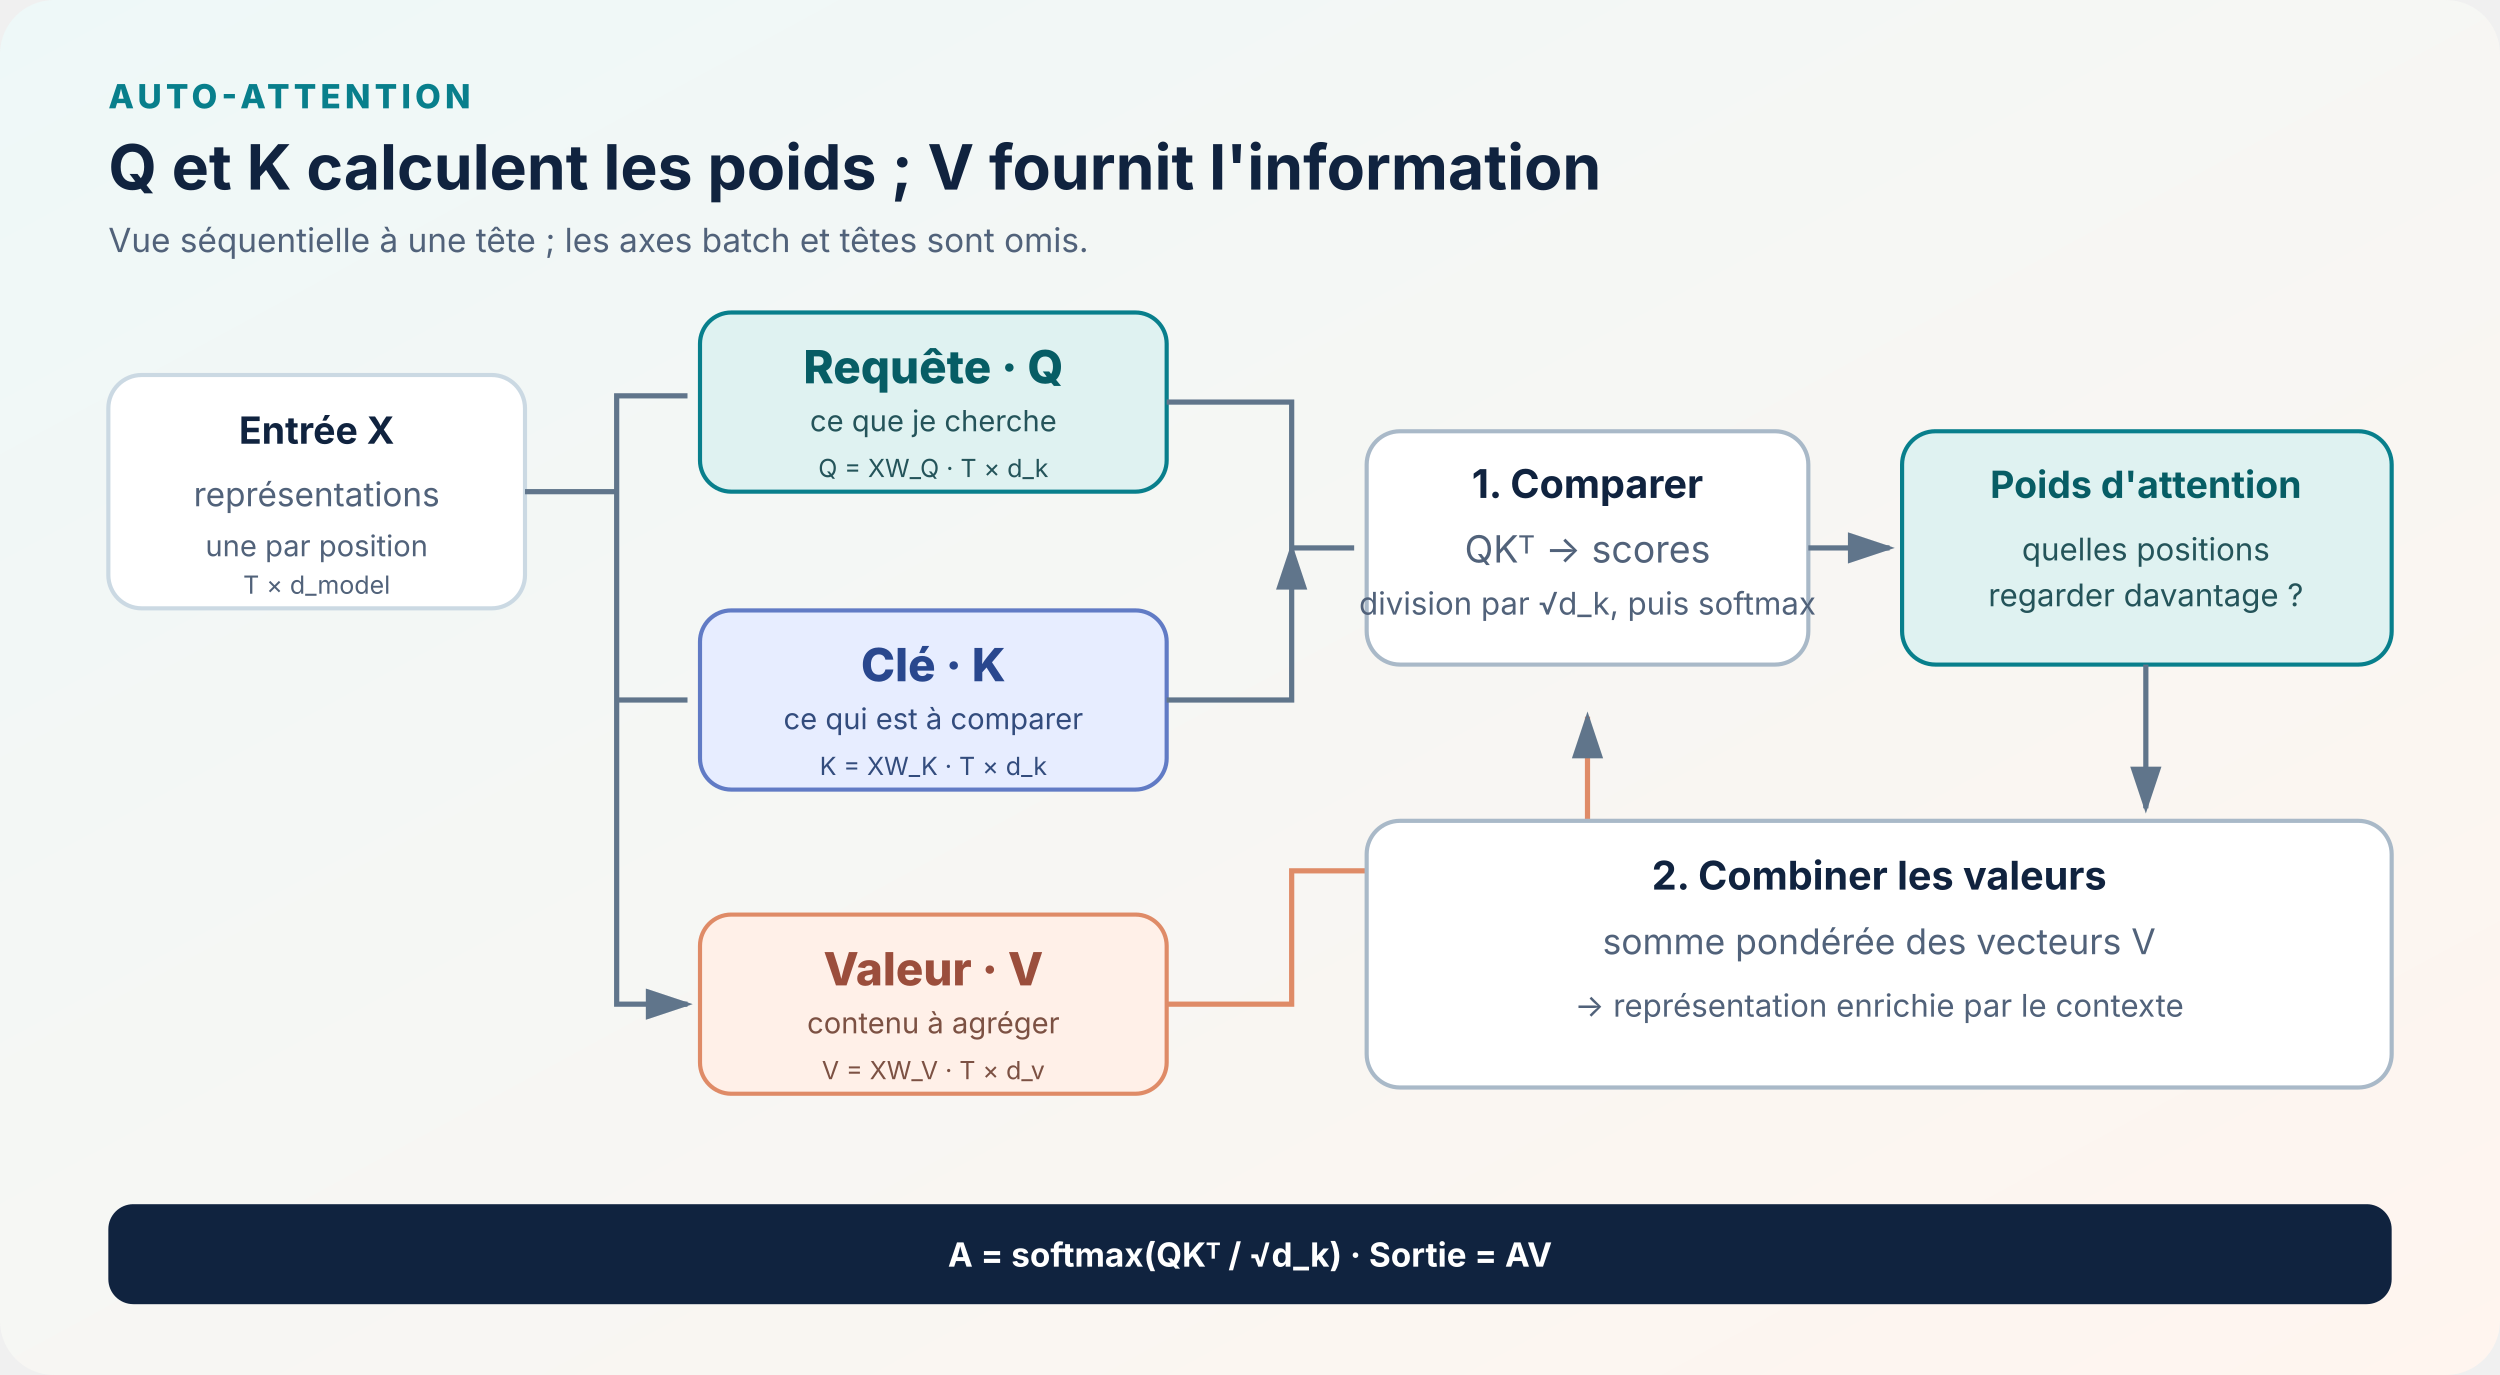
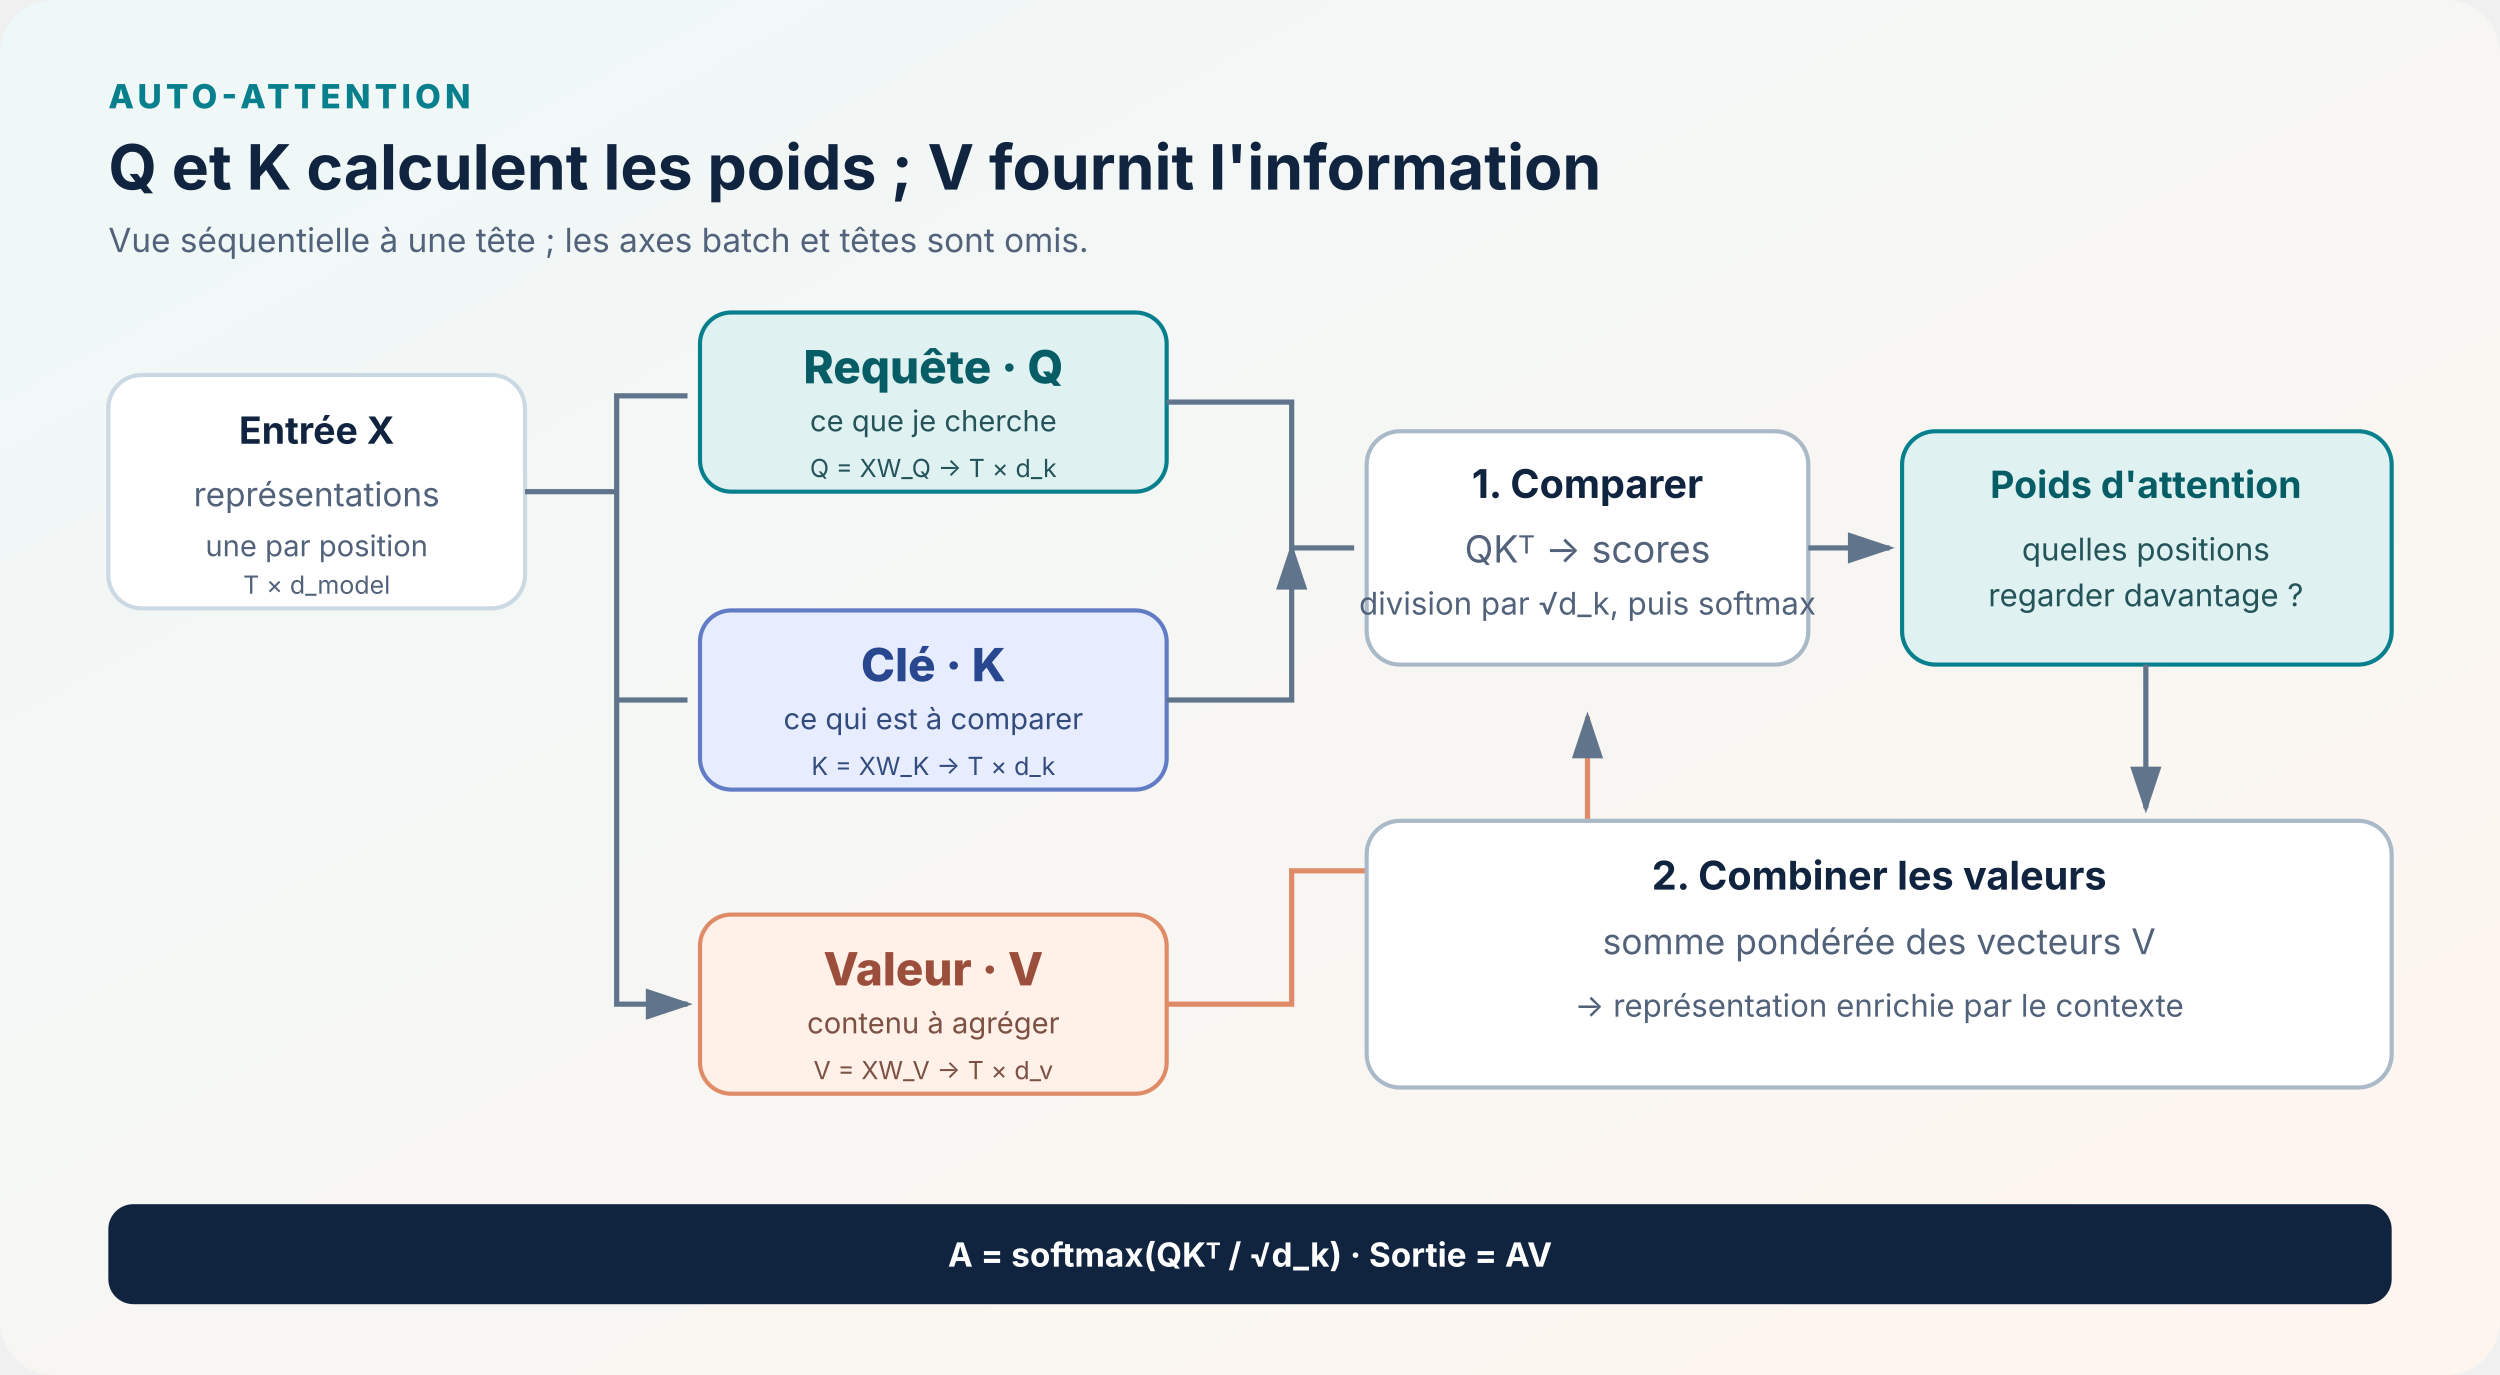
<svg xmlns="http://www.w3.org/2000/svg" width="1200" height="660" viewBox="0 0 1200 660" role="img" aria-labelledby="title desc">
  <defs>
    <linearGradient id="bg" x1="0" y1="0" x2="1" y2="1">
      <stop stop-color="#eef8f8" />
      <stop offset="1" stop-color="#fff5ef" />
    </linearGradient>
    <marker id="arrow" markerWidth="10" markerHeight="10" refX="8" refY="3" orient="auto">
      <path d="M0,0 L0,6 L9,3 z" fill="#60758b" />
    </marker>
  </defs>
  <rect width="1200" height="660" rx="26" fill="url(#bg)" />
  <text x="52" y="52" font-family="Inter,Arial,sans-serif" font-size="16" font-weight="800" letter-spacing="2" fill="#087f8c">AUTO-ATTENTION</text>
  <text x="52" y="91" font-family="Inter,Arial,sans-serif" font-size="30" font-weight="750" fill="#10233f">Q et K calculent les poids ; V fournit l'information</text>
  <text x="52" y="121" font-family="Inter,Arial,sans-serif" font-size="16" fill="#51627a">Vue séquentielle à une tête ; les axes batch et têtes sont omis.</text>
  <rect x="52" y="180" width="200" height="112" rx="16" fill="#fff" stroke="#cbd9e3" stroke-width="2" />
  <text x="152" y="213" text-anchor="middle" font-family="Inter,Arial,sans-serif" font-size="18" font-weight="750" fill="#10233f">Entrée X</text>
  <text x="152" y="243" text-anchor="middle" font-family="Inter,Arial,sans-serif" font-size="16" fill="#51627a">représentations</text>
  <text x="152" y="267" text-anchor="middle" font-family="Inter,Arial,sans-serif" font-size="14" fill="#51627a">une par position</text>
  <text x="152" y="285" text-anchor="middle" font-family="Inter,Arial,sans-serif" font-size="12" fill="#51627a">T × d_model</text>
  <path d="M252 236 H296 V190 H330 M296 236 V336 H330 M296 236 V482 H330" fill="none" stroke="#60758b" stroke-width="2.5" marker-end="url(#arrow)" />
  <rect x="336" y="150" width="224" height="86" rx="15" fill="#dff2f1" stroke="#087f8c" stroke-width="2" />
  <text x="448" y="184" text-anchor="middle" font-family="Inter,Arial,sans-serif" font-size="22" font-weight="800" fill="#075d65">Requête · Q</text>
  <text x="448" y="207" text-anchor="middle" font-family="Inter,Arial,sans-serif" font-size="14" fill="#24545a">ce que je cherche</text>
-   <text x="448" y="229" text-anchor="middle" font-family="Inter,Arial,sans-serif" font-size="12" fill="#24545a">Q = XW_Q · T × d_k</text>
+   <text x="448" y="229" text-anchor="middle" font-family="Inter,Arial,sans-serif" font-size="12" fill="#24545a">Q = XW_Q → T × d_k</text>
  <rect x="336" y="293" width="224" height="86" rx="15" fill="#e7edff" stroke="#617bc5" stroke-width="2" />
  <text x="448" y="327" text-anchor="middle" font-family="Inter,Arial,sans-serif" font-size="22" font-weight="800" fill="#29478e">Clé · K</text>
  <text x="448" y="350" text-anchor="middle" font-family="Inter,Arial,sans-serif" font-size="14" fill="#334c7d">ce qui est à comparer</text>
-   <text x="448" y="372" text-anchor="middle" font-family="Inter,Arial,sans-serif" font-size="12" fill="#334c7d">K = XW_K · T × d_k</text>
+   <text x="448" y="372" text-anchor="middle" font-family="Inter,Arial,sans-serif" font-size="12" fill="#334c7d">K = XW_K → T × d_k</text>
  <rect x="336" y="439" width="224" height="86" rx="15" fill="#fff0e8" stroke="#df8b67" stroke-width="2" />
  <text x="448" y="473" text-anchor="middle" font-family="Inter,Arial,sans-serif" font-size="22" font-weight="800" fill="#9b4e3c">Valeur · V</text>
  <text x="448" y="496" text-anchor="middle" font-family="Inter,Arial,sans-serif" font-size="14" fill="#7c5143">contenu à agréger</text>
-   <text x="448" y="518" text-anchor="middle" font-family="Inter,Arial,sans-serif" font-size="12" fill="#7c5143">V = XW_V · T × d_v</text>
+   <text x="448" y="518" text-anchor="middle" font-family="Inter,Arial,sans-serif" font-size="12" fill="#7c5143">V = XW_V → T × d_v</text>
  <path d="M560 193 H620 V263 H650 M560 336 H620 V263" fill="none" stroke="#60758b" stroke-width="2.5" marker-end="url(#arrow)" />
  <rect x="656" y="207" width="212" height="112" rx="16" fill="#fff" stroke="#a9b9c8" stroke-width="2" />
  <text x="762" y="239" text-anchor="middle" font-family="Inter,Arial,sans-serif" font-size="19" font-weight="750" fill="#10233f">1. Comparer</text>
  <text x="762" y="270" text-anchor="middle" font-family="Inter,Arial,sans-serif" font-size="18" fill="#51627a">QKᵀ → scores</text>
  <text x="762" y="295" text-anchor="middle" font-family="Inter,Arial,sans-serif" font-size="15" fill="#51627a">division par √d_k, puis softmax</text>
  <path d="M868 263 H907" fill="none" stroke="#60758b" stroke-width="2.5" marker-end="url(#arrow)" />
  <rect x="913" y="207" width="235" height="112" rx="16" fill="#dff2f1" stroke="#087f8c" stroke-width="2" />
  <text x="1030" y="239" text-anchor="middle" font-family="Inter,Arial,sans-serif" font-size="18" font-weight="750" fill="#075d65">Poids d'attention</text>
  <text x="1030" y="269" text-anchor="middle" font-family="Inter,Arial,sans-serif" font-size="15" fill="#24545a">quelles positions</text>
  <text x="1030" y="291" text-anchor="middle" font-family="Inter,Arial,sans-serif" font-size="15" fill="#24545a">regarder davantage ?</text>
  <path d="M560 482 H620 V418 H762 V344" fill="none" stroke="#df8b67" stroke-width="2.5" marker-end="url(#arrow)" />
  <path d="M1030 319 V388" fill="none" stroke="#60758b" stroke-width="2.5" marker-end="url(#arrow)" />
  <rect x="656" y="394" width="492" height="128" rx="16" fill="#fff" stroke="#a9b9c8" stroke-width="2" />
  <text x="902" y="427" text-anchor="middle" font-family="Inter,Arial,sans-serif" font-size="19" font-weight="750" fill="#10233f">2. Combiner les valeurs</text>
  <text x="902" y="458" text-anchor="middle" font-family="Inter,Arial,sans-serif" font-size="17" fill="#51627a">somme pondérée des vecteurs V</text>
  <text x="902" y="488" text-anchor="middle" font-family="Inter,Arial,sans-serif" font-size="15" fill="#51627a">→ représentation enrichie par le contexte</text>
  <rect x="52" y="578" width="1096" height="48" rx="12" fill="#10233f" />
  <text x="600" y="608" text-anchor="middle" font-family="Inter,Arial,sans-serif" font-size="16" font-weight="650" fill="#fff">A = softmax(QKᵀ / √d_k) · Sortie = AV</text>
</svg>
